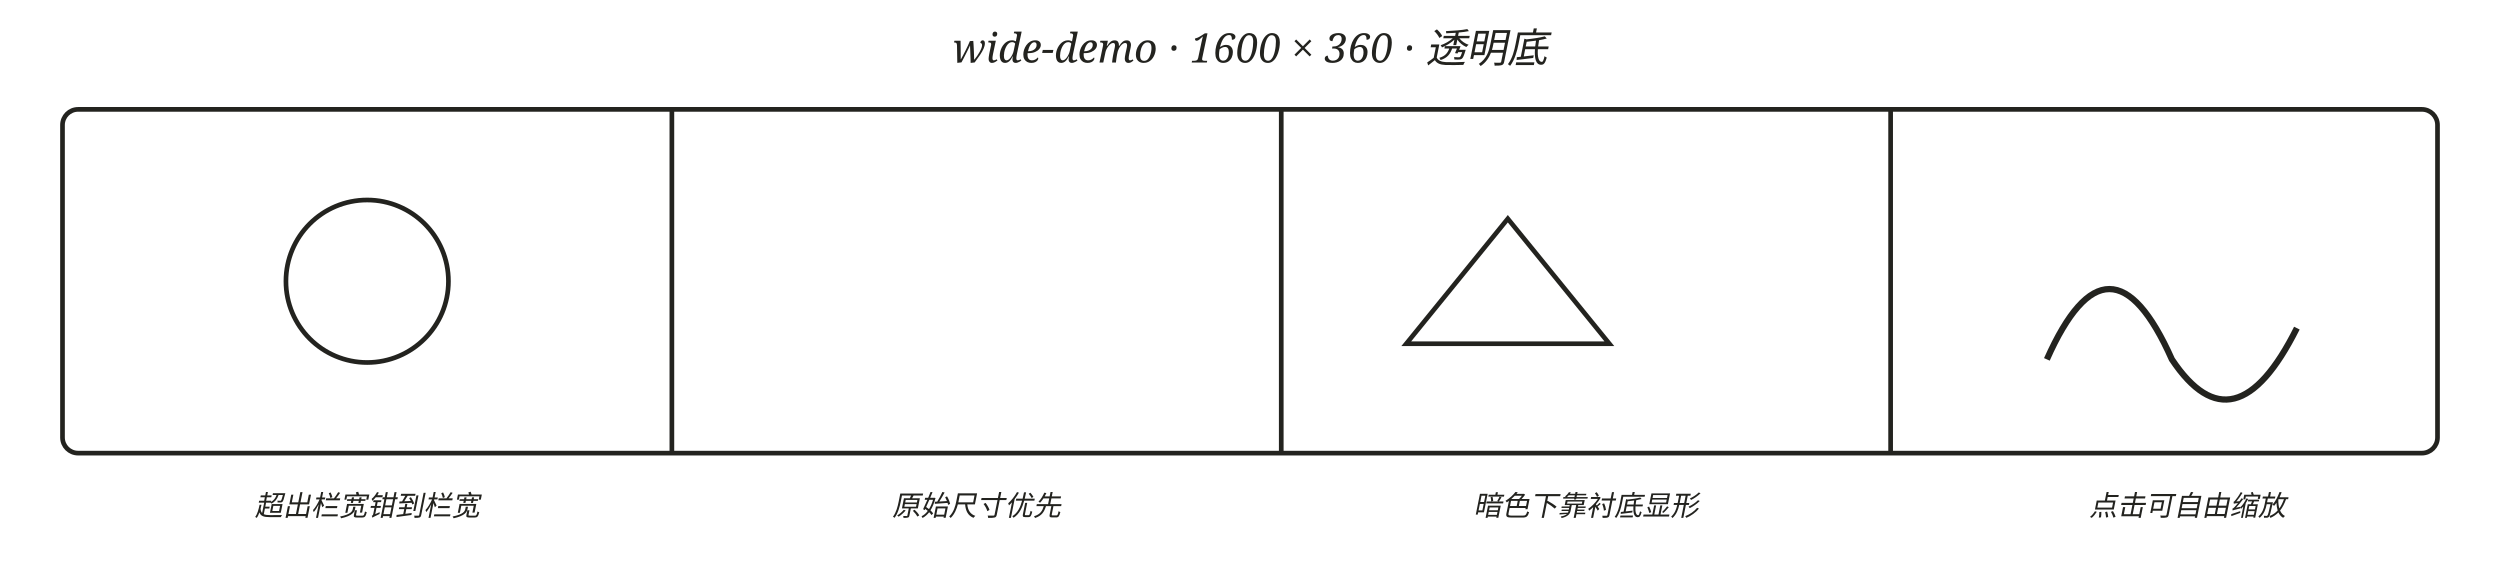
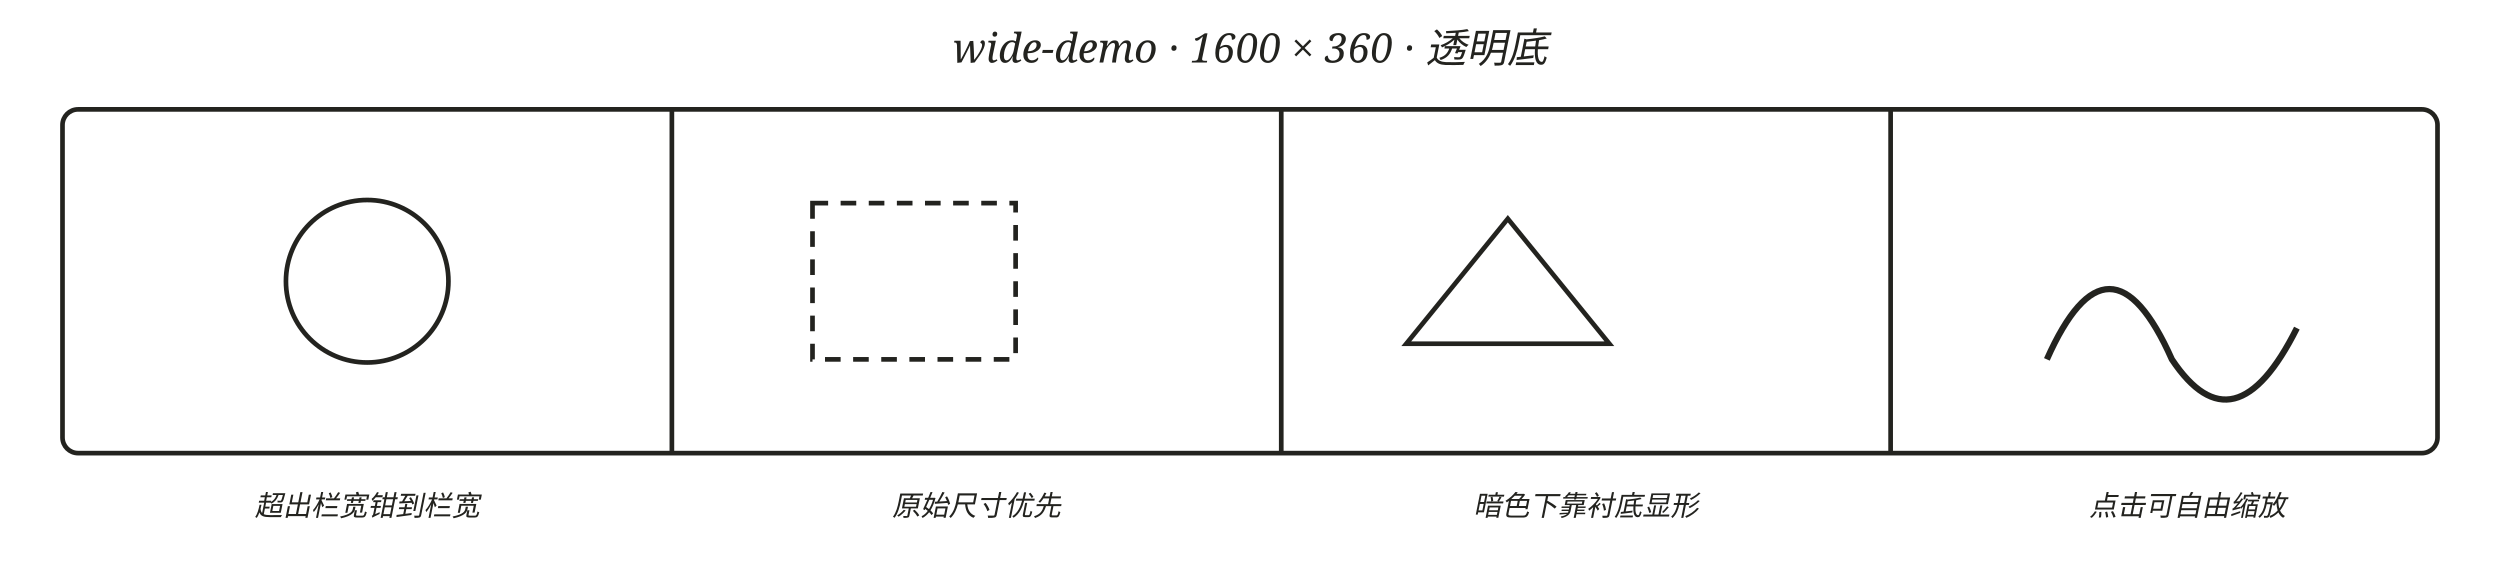
<svg xmlns="http://www.w3.org/2000/svg" width="1600" height="360" viewBox="0 0 1600 360" role="img" aria-label="宽图与透明底演示">
  <g fill="none" stroke="#23231f" stroke-width="3">
    <rect x="40" y="70" width="1520" height="220" rx="10" />
    <line x1="430" y1="70" x2="430" y2="290" />
    <line x1="820" y1="70" x2="820" y2="290" />
    <line x1="1210" y1="70" x2="1210" y2="290" />
    <circle cx="235" cy="180" r="52" />
+     <path d="M 520 130 h 130 v 100 h -130 Z" stroke-dasharray="10 8" />
    <path d="M 900 220 L 965 140 L 1030 220 Z" />
    <path d="M 1310 230 q 40 -90 80 0 q 40 60 80 -20" stroke-width="4" />
  </g>
  <g font-family="Georgia, serif" font-style="italic" fill="#23231f" text-anchor="middle">
    <text x="800" y="40" font-size="26">wide-demo · 1600 × 360 · 透明底</text>
    <text x="235" y="330" font-size="18">超出栏宽钳到栏宽</text>
    <text x="625" y="330" font-size="18">原始尺寸优先</text>
    <text x="1015" y="330" font-size="18">暗色下靠衬底显形</text>
    <text x="1400" y="330" font-size="18">点击可自由缩放</text>
  </g>
</svg>
